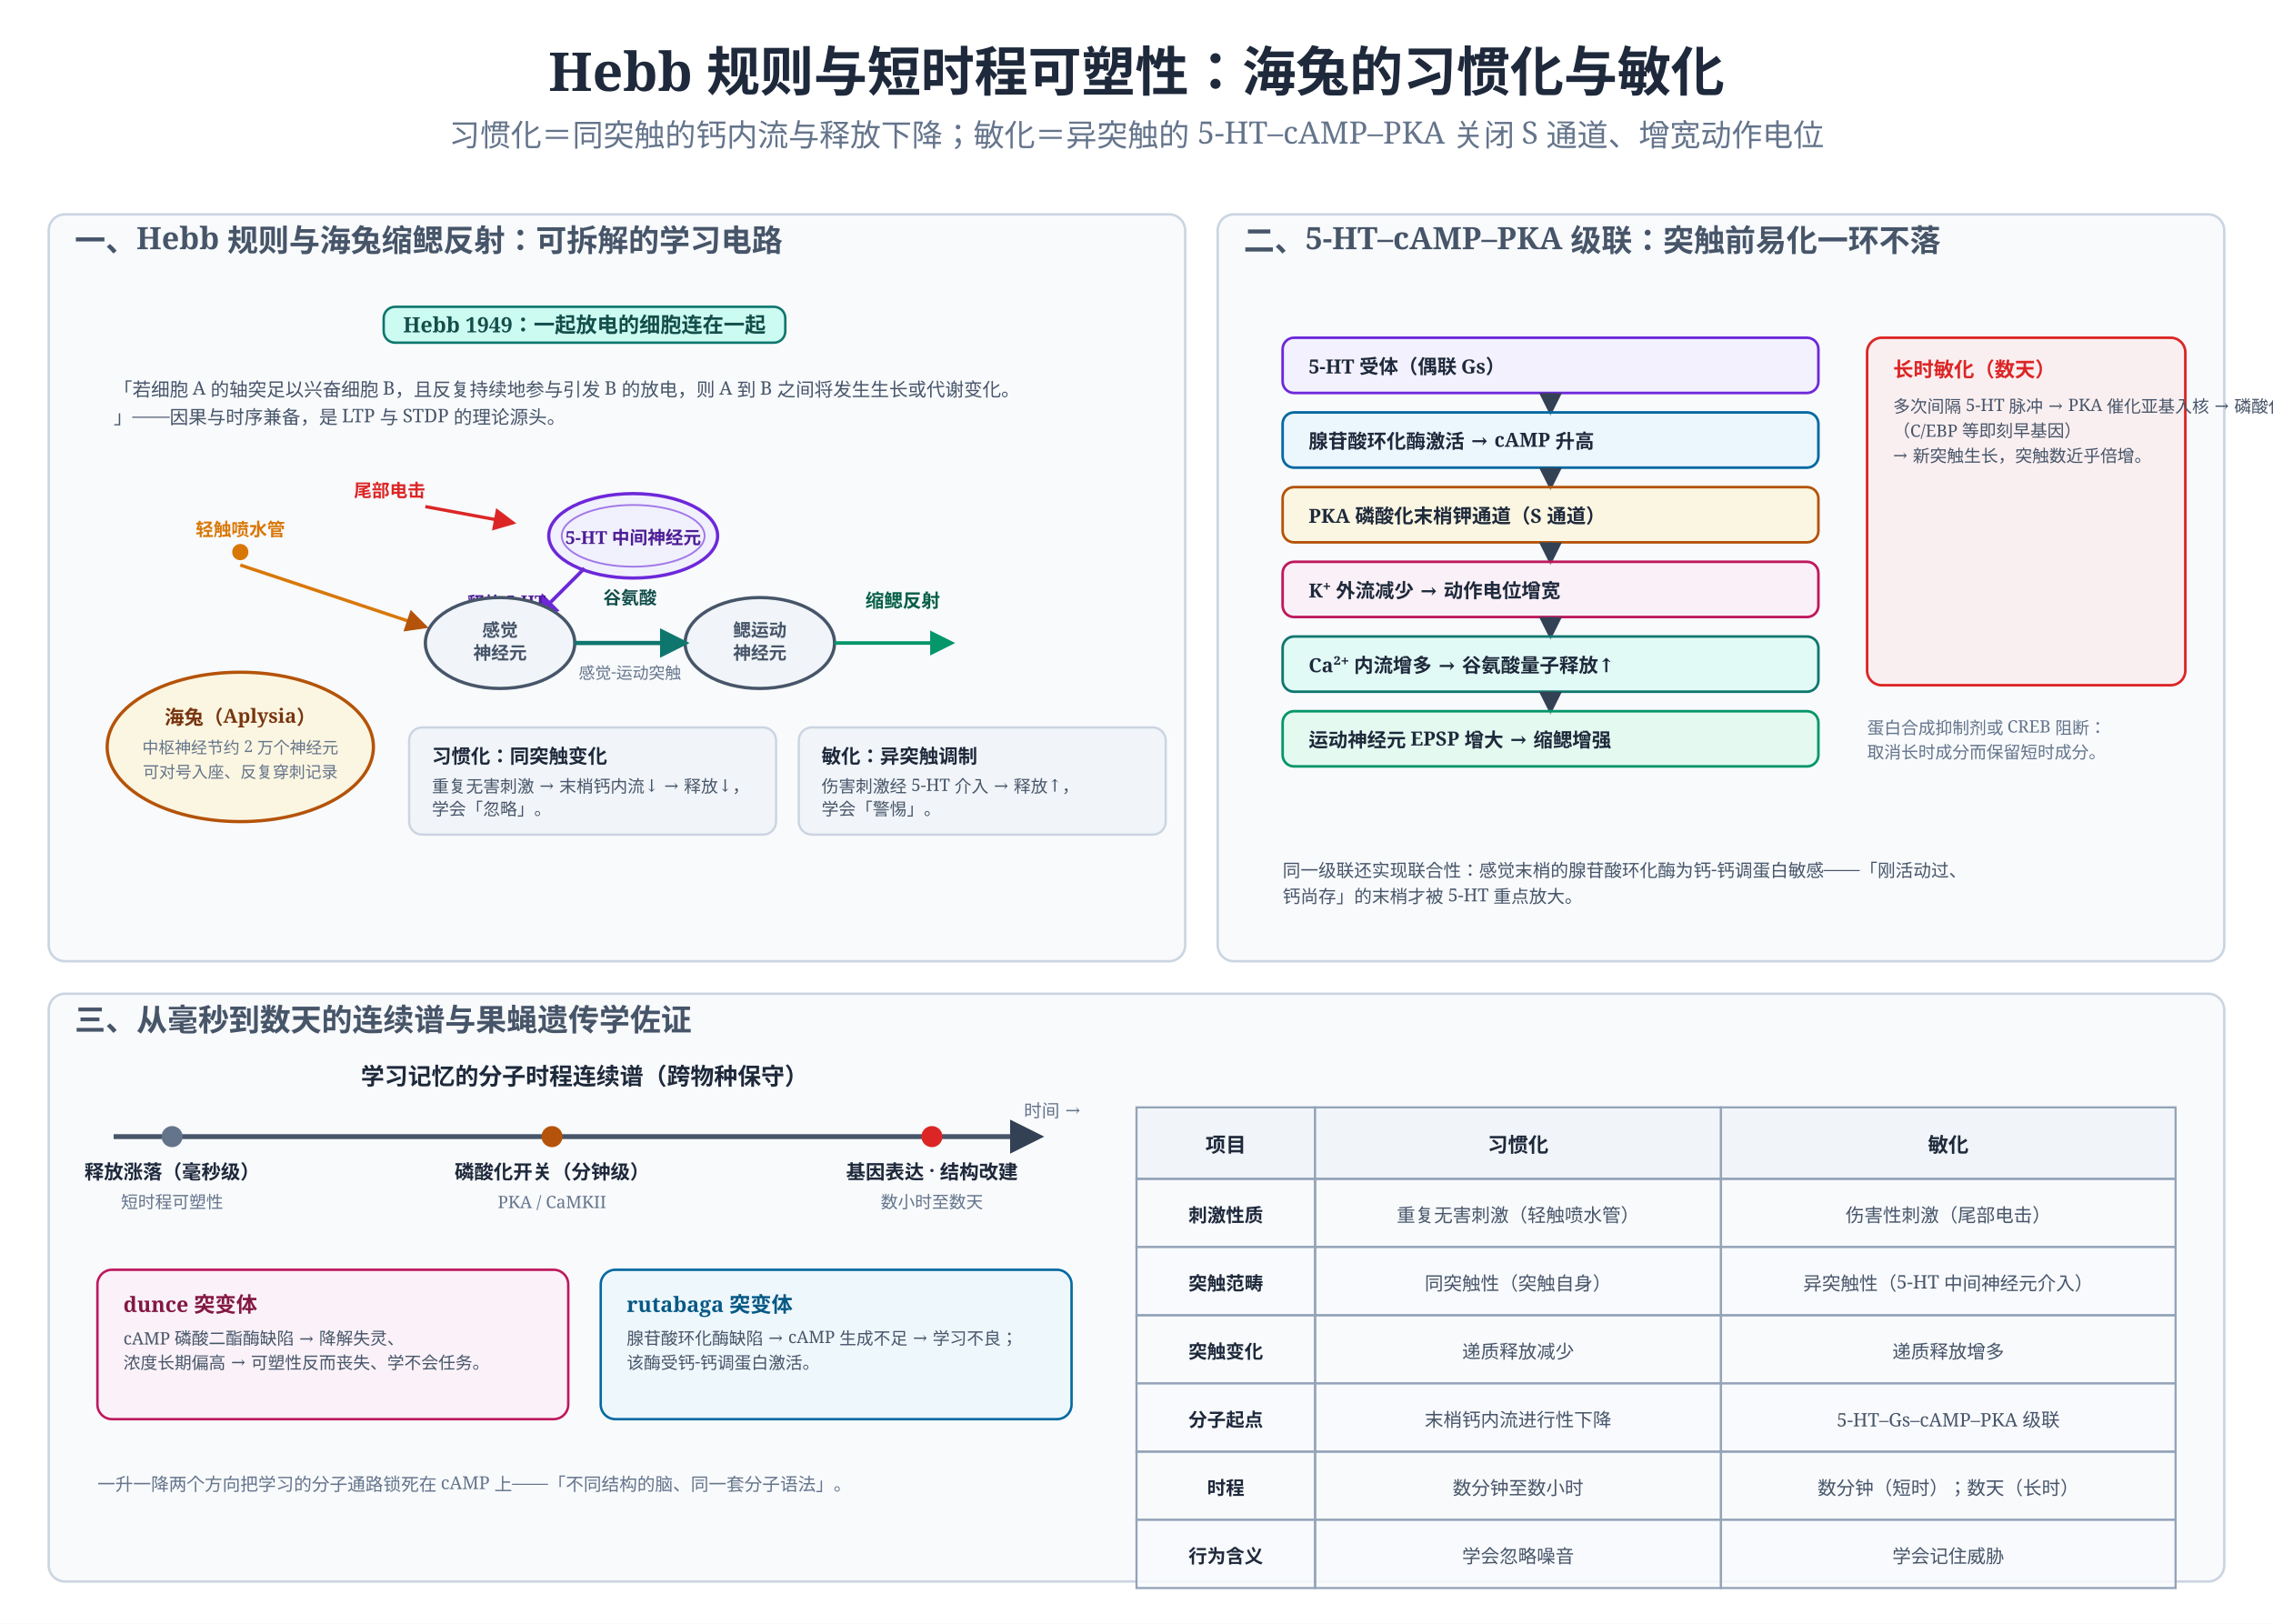
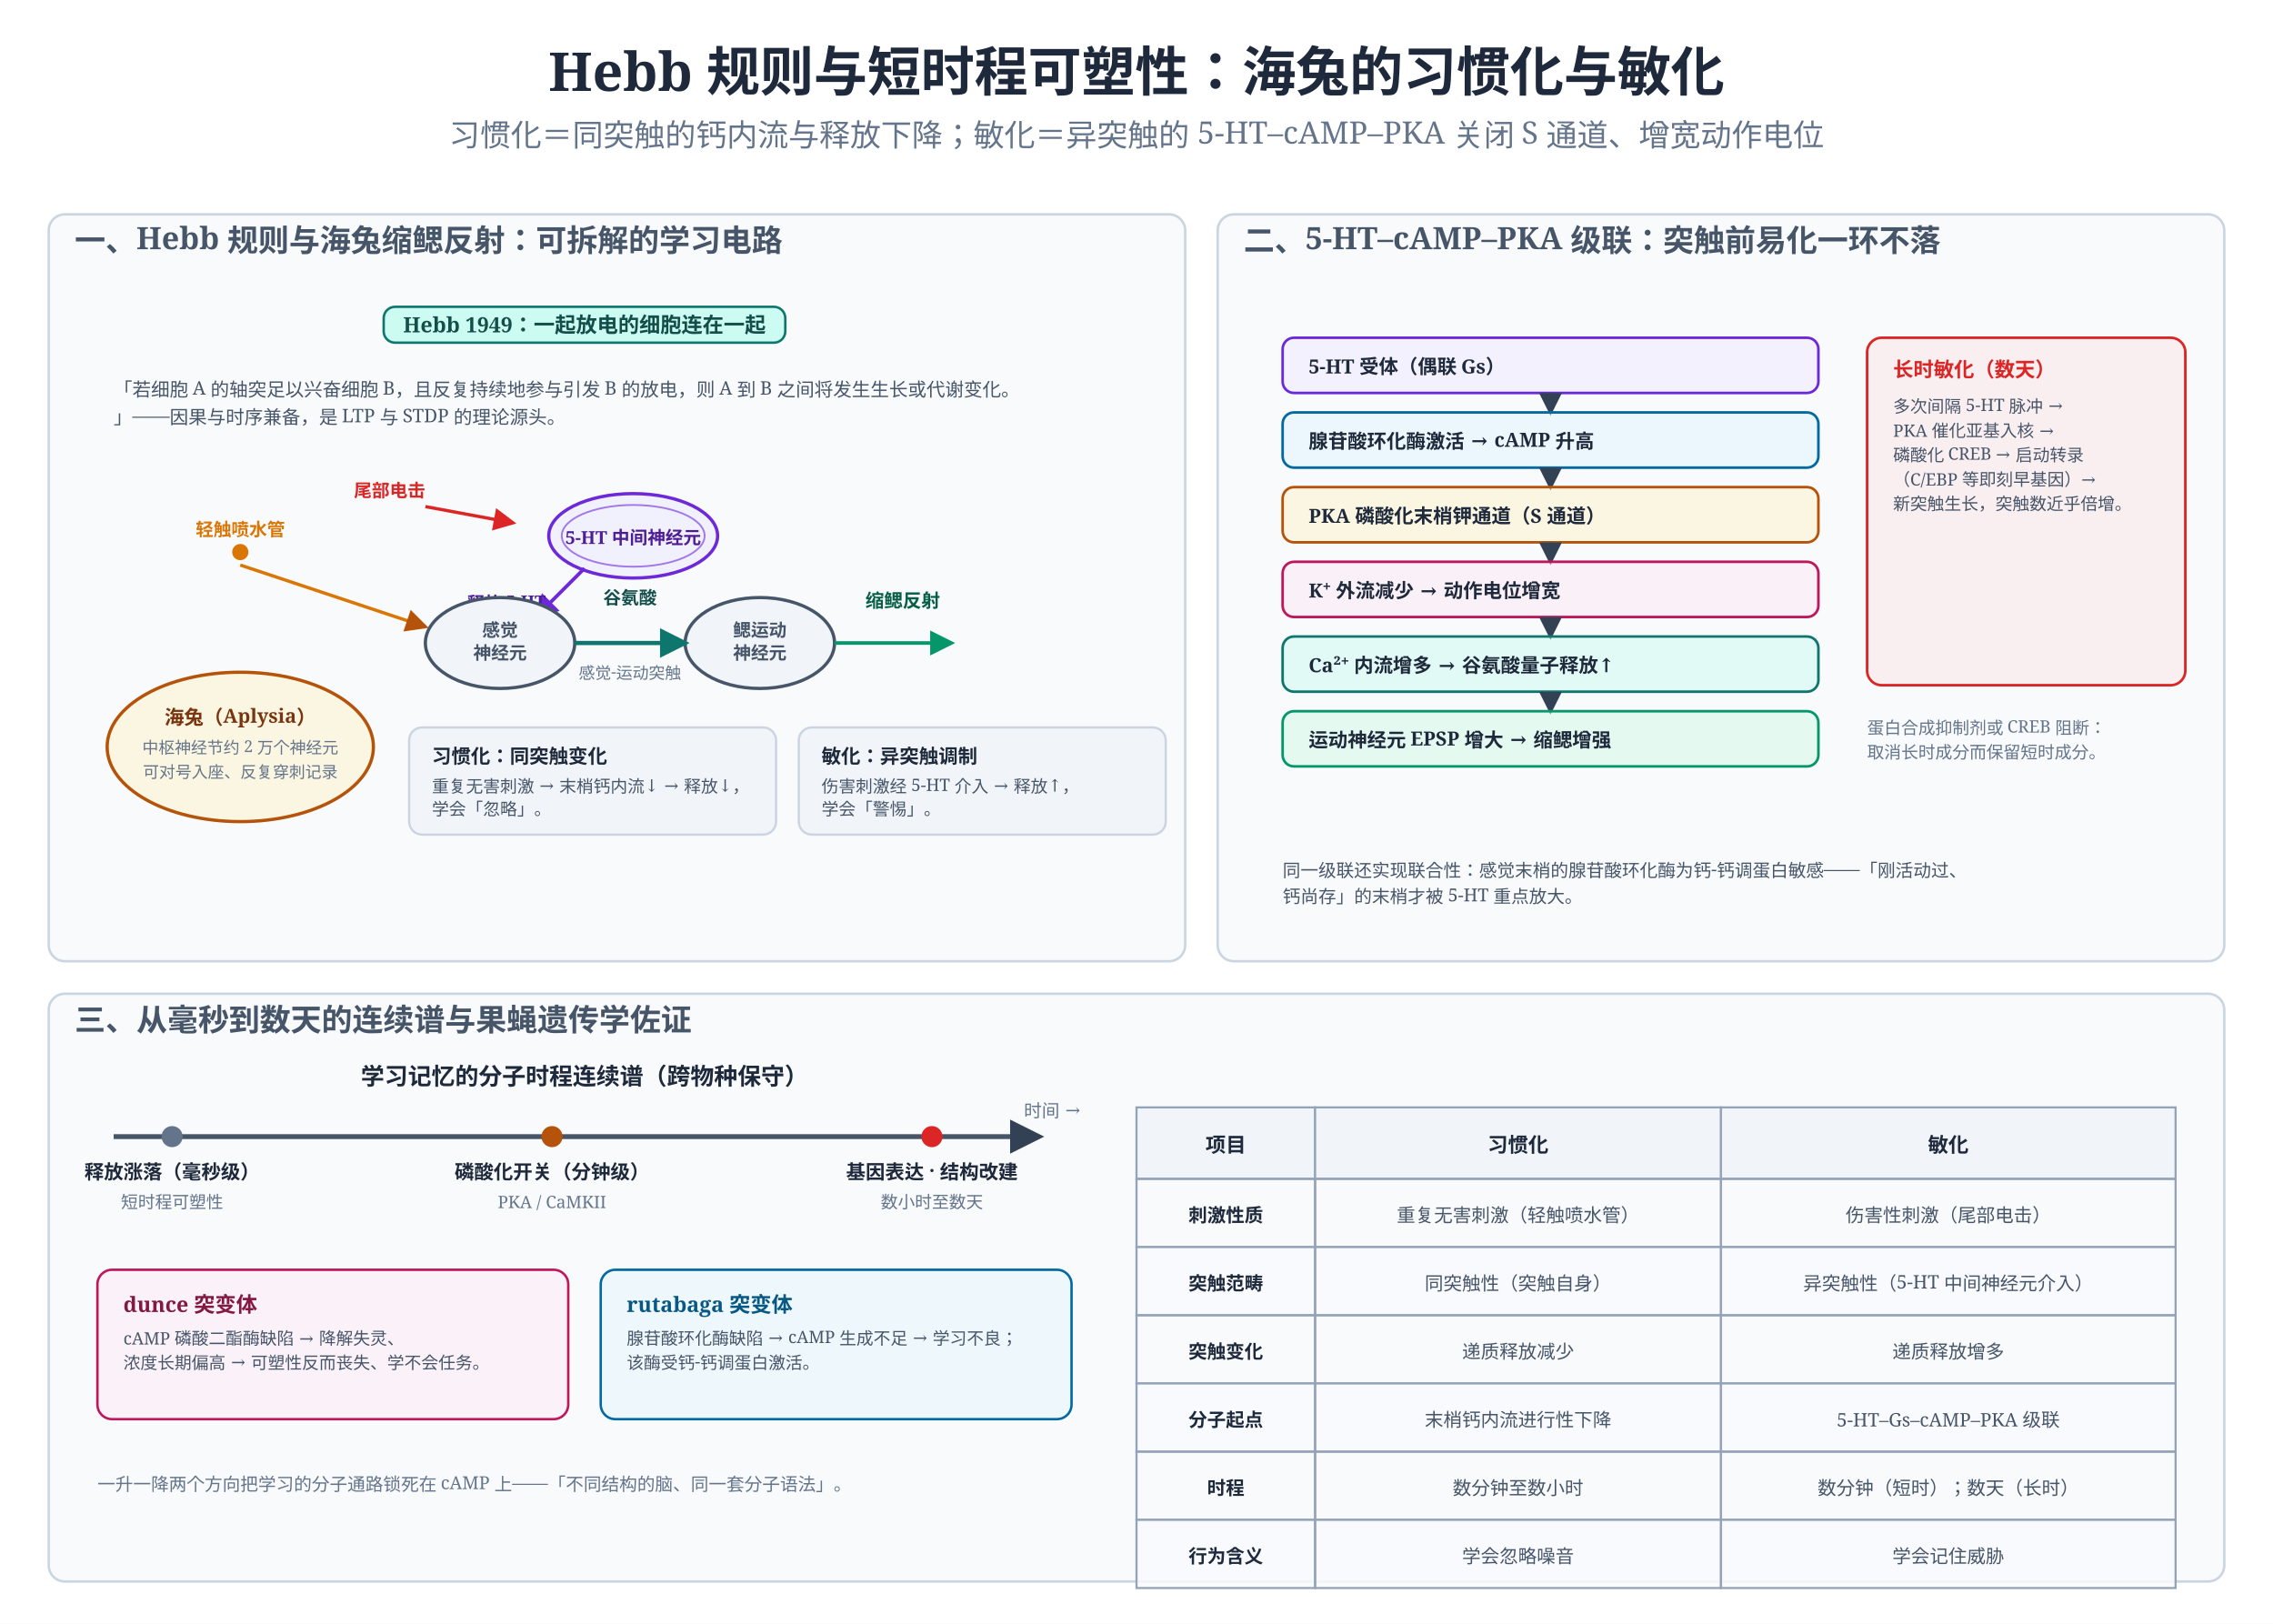
<svg xmlns="http://www.w3.org/2000/svg" width="1400" height="1000" viewBox="0 0 1400 1000" font-family="Noto Serif SC, LXGW WenKai, Songti SC, serif">
  <defs>
    <marker id="arr-ink" viewBox="0 0 10 10" refX="8.5" refY="5" markerWidth="7" markerHeight="7" orient="auto-start-reverse">
      <path d="M0,0 L10,5 L0,10 z" fill="#334155" />
    </marker>
    <marker id="arr-dna" viewBox="0 0 10 10" refX="8.5" refY="5" markerWidth="7" markerHeight="7" orient="auto-start-reverse">
      <path d="M0,0 L10,5 L0,10 z" fill="#0f766e" />
    </marker>
    <marker id="arr-rna" viewBox="0 0 10 10" refX="8.5" refY="5" markerWidth="7" markerHeight="7" orient="auto-start-reverse">
      <path d="M0,0 L10,5 L0,10 z" fill="#b45309" />
    </marker>
    <marker id="arr-pro" viewBox="0 0 10 10" refX="8.5" refY="5" markerWidth="7" markerHeight="7" orient="auto-start-reverse">
      <path d="M0,0 L10,5 L0,10 z" fill="#6d28d9" />
    </marker>
    <marker id="arr-enz" viewBox="0 0 10 10" refX="8.5" refY="5" markerWidth="7" markerHeight="7" orient="auto-start-reverse">
      <path d="M0,0 L10,5 L0,10 z" fill="#be185d" />
    </marker>
    <marker id="arr-acc" viewBox="0 0 10 10" refX="8.5" refY="5" markerWidth="7" markerHeight="7" orient="auto-start-reverse">
      <path d="M0,0 L10,5 L0,10 z" fill="#0369a1" />
    </marker>
    <marker id="arr-ok" viewBox="0 0 10 10" refX="8.5" refY="5" markerWidth="7" markerHeight="7" orient="auto-start-reverse">
      <path d="M0,0 L10,5 L0,10 z" fill="#059669" />
    </marker>
    <marker id="arr-warn" viewBox="0 0 10 10" refX="8.5" refY="5" markerWidth="7" markerHeight="7" orient="auto-start-reverse">
      <path d="M0,0 L10,5 L0,10 z" fill="#b45309" />
    </marker>
    <marker id="arr-bad" viewBox="0 0 10 10" refX="8.5" refY="5" markerWidth="7" markerHeight="7" orient="auto-start-reverse">
      <path d="M0,0 L10,5 L0,10 z" fill="#dc2626" />
    </marker>
    <marker id="arr-mute" viewBox="0 0 10 10" refX="8.5" refY="5" markerWidth="7" markerHeight="7" orient="auto-start-reverse">
      <path d="M0,0 L10,5 L0,10 z" fill="#94a3b8" />
    </marker>
  </defs>
  <rect x="0" y="0" width="1400" height="1000" fill="#ffffff" />
  <text x="700" y="56" text-anchor="middle" font-size="33" font-weight="700" fill="#1e293b">Hebb 规则与短时程可塑性：海兔的习惯化与敏化</text>
  <text x="700" y="90" text-anchor="middle" font-size="19" fill="#64748b">习惯化＝同突触的钙内流与释放下降；敏化＝异突触的 5-HT–cAMP–PKA 关闭 S 通道、增宽动作电位</text>
  <rect x="30" y="132" width="700" height="460" rx="10" fill="#f8fafc" stroke="#cbd5e1" stroke-width="1.5" />
  <text x="46" y="154.84" font-size="19" fill="#475569" font-weight="700">一、Hebb 规则与海兔缩鳃反射：可拆解的学习电路</text>
  <rect x="236.319" y="188.95" width="247.362" height="22.1" rx="7" fill="#ccfbf1" stroke="#0f766e" stroke-width="1.5" />
  <text x="360" y="204.68" font-size="13" fill="#134e4a" text-anchor="middle" font-weight="700">Hebb 1949：一起放电的细胞连在一起</text>
  <text x="70" y="244" font-size="11.5" fill="#475569">「若细胞 A 的轴突足以兴奋细胞 B，且反复持续地参与引发 B 的放电，则 A 到 B 之间将发生生长或代谢变化。</text>
  <text x="70" y="261" font-size="11.5" fill="#475569">」——因果与时序兼备，是 LTP 与 STDP 的理论源头。</text>
  <ellipse cx="148" cy="460" rx="82" ry="46" fill="#fef3c7" fill-opacity="0.5" stroke="#b45309" stroke-width="2" />
  <text x="148" y="446" font-size="12" fill="#78350f" text-anchor="middle" font-weight="700">海兔（Aplysia）</text>
  <text x="148" y="464" font-size="10" fill="#64748b" text-anchor="middle">中枢神经节约 2 万个神经元</text>
  <text x="148" y="479" font-size="10" fill="#64748b" text-anchor="middle">可对号入座、反复穿刺记录</text>
  <text x="240" y="306" font-size="11" fill="#dc2626" text-anchor="middle" font-weight="700">尾部电击</text>
  <line x1="262" y1="312" x2="316" y2="322" stroke="#dc2626" stroke-width="2" marker-end="url(#arr-bad)" />
  <ellipse cx="390" cy="330" rx="52" ry="26" fill="#ede9fe" fill-opacity="0.6" stroke="#6d28d9" stroke-width="2" />
  <ellipse cx="390" cy="330" rx="44" ry="19" fill="none" stroke="#6d28d9" stroke-width="1.1" opacity="0.6" />
  <text x="390" y="335" font-size="11" fill="#4c1d95" text-anchor="middle" font-weight="700">5-HT 中间神经元</text>
  <line x1="360" y1="350" x2="330" y2="380" stroke="#6d28d9" stroke-width="2.2" marker-end="url(#arr-pro)" />
  <text x="312" y="375" font-size="10.5" fill="#4c1d95" text-anchor="middle" font-weight="700">释放 5-HT</text>
  <text x="148" y="330" font-size="11" fill="#d97706" text-anchor="middle" font-weight="700">轻触喷水管</text>
  <circle cx="148" cy="340" r="5" fill="#d97706" />
  <line x1="148" y1="348" x2="262" y2="386" stroke="#d97706" stroke-width="2" marker-end="url(#arr-warn)" />
  <ellipse cx="308" cy="396" rx="46" ry="28" fill="#f1f5f9" stroke="#475569" stroke-width="2" />
  <text x="308" y="392" font-size="11" fill="#475569" text-anchor="middle" font-weight="700">感觉</text>
  <text x="308" y="406" font-size="11" fill="#475569" text-anchor="middle" font-weight="700">神经元</text>
  <ellipse cx="468" cy="396" rx="46" ry="28" fill="#f1f5f9" stroke="#475569" stroke-width="2" />
  <text x="468" y="392" font-size="11" fill="#475569" text-anchor="middle" font-weight="700">鳃运动</text>
  <text x="468" y="406" font-size="11" fill="#475569" text-anchor="middle" font-weight="700">神经元</text>
  <line x1="354" y1="396" x2="422" y2="396" stroke="#0f766e" stroke-width="2.6" marker-end="url(#arr-dna)" />
  <text x="388" y="372" font-size="11" fill="#134e4a" text-anchor="middle" font-weight="700">谷氨酸</text>
  <text x="388" y="418" font-size="10" fill="#64748b" text-anchor="middle">感觉-运动突触</text>
  <line x1="514" y1="396" x2="586" y2="396" stroke="#059669" stroke-width="2.2" marker-end="url(#arr-ok)" />
  <text x="556" y="374" font-size="11.5" fill="#065f46" text-anchor="middle" font-weight="700">缩鳃反射</text>
  <rect x="252" y="448" width="226" height="66" rx="8" fill="#f1f5f9" stroke="#cbd5e1" stroke-width="1.4" />
  <text x="266" y="470" font-size="12" fill="#1e293b" font-weight="700">习惯化：同突触变化</text>
  <text x="266" y="488" font-size="10.5" fill="#475569">重复无害刺激 → 末梢钙内流↓ → 释放↓，</text>
  <text x="266" y="502" font-size="10.5" fill="#475569">学会「忽略」。</text>
  <rect x="492" y="448" width="226" height="66" rx="8" fill="#f1f5f9" stroke="#cbd5e1" stroke-width="1.4" />
  <text x="506" y="470" font-size="12" fill="#1e293b" font-weight="700">敏化：异突触调制</text>
  <text x="506" y="488" font-size="10.5" fill="#475569">伤害刺激经 5-HT 介入 → 释放↑，</text>
  <text x="506" y="502" font-size="10.5" fill="#475569">学会「警惕」。</text>
  <rect x="750" y="132" width="620" height="460" rx="10" fill="#f8fafc" stroke="#cbd5e1" stroke-width="1.5" />
  <text x="766" y="154.84" font-size="19" fill="#475569" font-weight="700">二、5-HT–cAMP–PKA 级联：突触前易化一环不落</text>
  <rect x="790" y="208" width="330" height="34" rx="7" fill="#ede9fe" fill-opacity="0.5" stroke="#6d28d9" stroke-width="1.6" />
  <text x="806" y="230" font-size="12" fill="#1e293b" font-weight="600">5-HT 受体（偶联 Gs）</text>
  <line x1="955" y1="242" x2="955" y2="254" stroke="#475569" stroke-width="2" marker-end="url(#arr-ink)" />
  <rect x="790" y="254" width="330" height="34" rx="7" fill="#e0f2fe" fill-opacity="0.5" stroke="#0369a1" stroke-width="1.6" />
  <text x="806" y="276" font-size="12" fill="#1e293b" font-weight="600">腺苷酸环化酶激活 → cAMP 升高</text>
  <line x1="955" y1="288" x2="955" y2="300" stroke="#475569" stroke-width="2" marker-end="url(#arr-ink)" />
  <rect x="790" y="300" width="330" height="34" rx="7" fill="#fef3c7" fill-opacity="0.5" stroke="#b45309" stroke-width="1.6" />
  <text x="806" y="322" font-size="12" fill="#1e293b" font-weight="600">PKA 磷酸化末梢钾通道（S 通道）</text>
  <line x1="955" y1="334" x2="955" y2="346" stroke="#475569" stroke-width="2" marker-end="url(#arr-ink)" />
  <rect x="790" y="346" width="330" height="34" rx="7" fill="#fce7f3" fill-opacity="0.5" stroke="#be185d" stroke-width="1.6" />
  <text x="806" y="368" font-size="12" fill="#1e293b" font-weight="600">K⁺ 外流减少 → 动作电位增宽</text>
  <line x1="955" y1="380" x2="955" y2="392" stroke="#475569" stroke-width="2" marker-end="url(#arr-ink)" />
  <rect x="790" y="392" width="330" height="34" rx="7" fill="#ccfbf1" fill-opacity="0.5" stroke="#0f766e" stroke-width="1.6" />
  <text x="806" y="414" font-size="12" fill="#1e293b" font-weight="600">Ca²⁺ 内流增多 → 谷氨酸量子释放↑</text>
  <line x1="955" y1="426" x2="955" y2="438" stroke="#475569" stroke-width="2" marker-end="url(#arr-ink)" />
  <rect x="790" y="438" width="330" height="34" rx="7" fill="#d1fae5" fill-opacity="0.5" stroke="#059669" stroke-width="1.6" />
  <text x="806" y="460" font-size="12" fill="#1e293b" font-weight="600">运动神经元 EPSP 增大 → 缩鳃增强</text>
  <rect x="1150" y="208" width="196" height="214" rx="9" fill="#fee2e2" fill-opacity="0.45" stroke="#dc2626" stroke-width="1.6" />
  <text x="1166" y="232" font-size="12.5" fill="#dc2626" font-weight="700">长时敏化（数天）</text>
-   <text x="1166" y="254" font-size="10.5" fill="#475569">多次间隔 5-HT 脉冲 → PKA 催化亚基入核 → 磷酸化 CREB → 启动转录</text>
-   <text x="1166" y="269" font-size="10.5" fill="#475569">（C/EBP 等即刻早基因）</text>
-   <text x="1166" y="284" font-size="10.5" fill="#475569">→ 新突触生长，突触数近乎倍增。</text>
+   <text x="1166" y="254" font-size="10.5" fill="#475569">多次间隔 5-HT 脉冲 →</text>
+   <text x="1166" y="269" font-size="10.5" fill="#475569">PKA 催化亚基入核 →</text>
+   <text x="1166" y="284" font-size="10.5" fill="#475569">磷酸化 CREB → 启动转录</text>
+   <text x="1166" y="299" font-size="10.5" fill="#475569">（C/EBP 等即刻早基因）→</text>
+   <text x="1166" y="314" font-size="10.5" fill="#475569">新突触生长，突触数近乎倍增。</text>
  <text x="1150" y="452" font-size="10.5" fill="#64748b">蛋白合成抑制剂或 CREB 阻断：</text>
  <text x="1150" y="467" font-size="10.5" fill="#64748b">取消长时成分而保留短时成分。</text>
  <text x="790" y="540" font-size="11" fill="#475569">同一级联还实现联合性：感觉末梢的腺苷酸环化酶为钙-钙调蛋白敏感——「刚活动过、</text>
  <text x="790" y="556" font-size="11" fill="#475569">钙尚存」的末梢才被 5-HT 重点放大。</text>
  <rect x="30" y="612" width="1340" height="362" rx="10" fill="#f8fafc" stroke="#cbd5e1" stroke-width="1.5" />
  <text x="46" y="634.84" font-size="19" fill="#475569" font-weight="700">三、从毫秒到数天的连续谱与果蝇遗传学佐证</text>
  <text x="360" y="668" font-size="14.5" fill="#1e293b" text-anchor="middle" font-weight="700">学习记忆的分子时程连续谱（跨物种保守）</text>
  <line x1="70" y1="700" x2="640" y2="700" stroke="#475569" stroke-width="3" marker-end="url(#arr-ink)" />
  <circle cx="106" cy="700" r="6.5" fill="#64748b" />
  <text x="106" y="726" font-size="12" fill="#1e293b" text-anchor="middle" font-weight="700">释放涨落（毫秒级）</text>
  <text x="106" y="744" font-size="10.5" fill="#64748b" text-anchor="middle">短时程可塑性</text>
  <circle cx="340" cy="700" r="6.5" fill="#b45309" />
  <text x="340" y="726" font-size="12" fill="#1e293b" text-anchor="middle" font-weight="700">磷酸化开关（分钟级）</text>
  <text x="340" y="744" font-size="10.5" fill="#64748b" text-anchor="middle">PKA / CaMKII</text>
  <circle cx="574" cy="700" r="6.5" fill="#dc2626" />
  <text x="574" y="726" font-size="12" fill="#1e293b" text-anchor="middle" font-weight="700">基因表达 · 结构改建</text>
  <text x="574" y="744" font-size="10.5" fill="#64748b" text-anchor="middle">数小时至数天</text>
  <text x="648" y="688" font-size="11" fill="#64748b" text-anchor="middle">时间 →</text>
  <rect x="60" y="782" width="290" height="92" rx="9" fill="#fce7f3" fill-opacity="0.4" stroke="#be185d" stroke-width="1.5" />
  <text x="76" y="808" font-size="13" fill="#831843" font-weight="700">dunce 突变体</text>
  <text x="76" y="828" font-size="10.5" fill="#475569">cAMP 磷酸二酯酶缺陷 → 降解失灵、</text>
  <text x="76" y="843" font-size="10.5" fill="#475569">浓度长期偏高 → 可塑性反而丧失、学不会任务。</text>
  <rect x="370" y="782" width="290" height="92" rx="9" fill="#e0f2fe" fill-opacity="0.4" stroke="#0369a1" stroke-width="1.5" />
  <text x="386" y="808" font-size="13" fill="#075985" font-weight="700">rutabaga 突变体</text>
  <text x="386" y="828" font-size="10.5" fill="#475569">腺苷酸环化酶缺陷 → cAMP 生成不足 → 学习不良；</text>
  <text x="386" y="843" font-size="10.5" fill="#475569">该酶受钙-钙调蛋白激活。</text>
  <text x="60" y="918" font-size="11" fill="#64748b">一升一降两个方向把学习的分子通路锁死在 cAMP 上——「不同结构的脑、同一套分子语法」。</text>
  <rect x="700" y="682" width="110" height="44" fill="#f1f5f9" stroke="#94a3b8" stroke-width="1.3" />
  <text x="755" y="709.5" font-size="12.5" fill="#1e293b" text-anchor="middle" font-weight="700">项目</text>
  <rect x="810" y="682" width="250" height="44" fill="#f1f5f9" stroke="#94a3b8" stroke-width="1.3" />
  <text x="935" y="709.5" font-size="12.5" fill="#1e293b" text-anchor="middle" font-weight="700">习惯化</text>
  <rect x="1060" y="682" width="280" height="44" fill="#f1f5f9" stroke="#94a3b8" stroke-width="1.3" />
  <text x="1200" y="709.5" font-size="12.5" fill="#1e293b" text-anchor="middle" font-weight="700">敏化</text>
  <rect x="700" y="726" width="110" height="42" fill="none" stroke="#94a3b8" stroke-width="1.3" />
  <text x="755" y="752.5" font-size="11.5" fill="#1e293b" text-anchor="middle" font-weight="700">刺激性质</text>
  <rect x="810" y="726" width="250" height="42" fill="none" stroke="#94a3b8" stroke-width="1.3" />
  <text x="935" y="752.5" font-size="11.5" fill="#475569" text-anchor="middle" font-weight="500">重复无害刺激（轻触喷水管）</text>
  <rect x="1060" y="726" width="280" height="42" fill="none" stroke="#94a3b8" stroke-width="1.3" />
  <text x="1200" y="752.5" font-size="11.5" fill="#475569" text-anchor="middle" font-weight="500">伤害性刺激（尾部电击）</text>
  <rect x="700" y="768" width="640" height="42" fill="#f8fafc" fill-opacity="0.85" />
  <rect x="700" y="768" width="110" height="42" fill="none" stroke="#94a3b8" stroke-width="1.3" />
  <text x="755" y="794.5" font-size="11.5" fill="#1e293b" text-anchor="middle" font-weight="700">突触范畴</text>
  <rect x="810" y="768" width="250" height="42" fill="none" stroke="#94a3b8" stroke-width="1.3" />
  <text x="935" y="794.5" font-size="11.5" fill="#475569" text-anchor="middle" font-weight="500">同突触性（突触自身）</text>
  <rect x="1060" y="768" width="280" height="42" fill="none" stroke="#94a3b8" stroke-width="1.3" />
  <text x="1200" y="794.5" font-size="11.5" fill="#475569" text-anchor="middle" font-weight="500">异突触性（5-HT 中间神经元介入）</text>
  <rect x="700" y="810" width="110" height="42" fill="none" stroke="#94a3b8" stroke-width="1.3" />
  <text x="755" y="836.5" font-size="11.5" fill="#1e293b" text-anchor="middle" font-weight="700">突触变化</text>
  <rect x="810" y="810" width="250" height="42" fill="none" stroke="#94a3b8" stroke-width="1.3" />
  <text x="935" y="836.5" font-size="11.5" fill="#475569" text-anchor="middle" font-weight="500">递质释放减少</text>
  <rect x="1060" y="810" width="280" height="42" fill="none" stroke="#94a3b8" stroke-width="1.3" />
  <text x="1200" y="836.5" font-size="11.5" fill="#475569" text-anchor="middle" font-weight="500">递质释放增多</text>
  <rect x="700" y="852" width="640" height="42" fill="#f8fafc" fill-opacity="0.85" />
  <rect x="700" y="852" width="110" height="42" fill="none" stroke="#94a3b8" stroke-width="1.3" />
  <text x="755" y="878.5" font-size="11.5" fill="#1e293b" text-anchor="middle" font-weight="700">分子起点</text>
  <rect x="810" y="852" width="250" height="42" fill="none" stroke="#94a3b8" stroke-width="1.3" />
  <text x="935" y="878.5" font-size="11.5" fill="#475569" text-anchor="middle" font-weight="500">末梢钙内流进行性下降</text>
  <rect x="1060" y="852" width="280" height="42" fill="none" stroke="#94a3b8" stroke-width="1.3" />
  <text x="1200" y="878.5" font-size="11.5" fill="#475569" text-anchor="middle" font-weight="500">5-HT–Gs–cAMP–PKA 级联</text>
  <rect x="700" y="894" width="110" height="42" fill="none" stroke="#94a3b8" stroke-width="1.3" />
  <text x="755" y="920.5" font-size="11.5" fill="#1e293b" text-anchor="middle" font-weight="700">时程</text>
  <rect x="810" y="894" width="250" height="42" fill="none" stroke="#94a3b8" stroke-width="1.3" />
  <text x="935" y="920.5" font-size="11.5" fill="#475569" text-anchor="middle" font-weight="500">数分钟至数小时</text>
  <rect x="1060" y="894" width="280" height="42" fill="none" stroke="#94a3b8" stroke-width="1.3" />
  <text x="1200" y="920.5" font-size="11.5" fill="#475569" text-anchor="middle" font-weight="500">数分钟（短时）；数天（长时）</text>
  <rect x="700" y="936" width="640" height="42" fill="#f8fafc" fill-opacity="0.85" />
  <rect x="700" y="936" width="110" height="42" fill="none" stroke="#94a3b8" stroke-width="1.3" />
  <text x="755" y="962.5" font-size="11.5" fill="#1e293b" text-anchor="middle" font-weight="700">行为含义</text>
  <rect x="810" y="936" width="250" height="42" fill="none" stroke="#94a3b8" stroke-width="1.3" />
  <text x="935" y="962.5" font-size="11.5" fill="#475569" text-anchor="middle" font-weight="500">学会忽略噪音</text>
  <rect x="1060" y="936" width="280" height="42" fill="none" stroke="#94a3b8" stroke-width="1.3" />
  <text x="1200" y="962.5" font-size="11.5" fill="#475569" text-anchor="middle" font-weight="500">学会记住威胁</text>
</svg>
